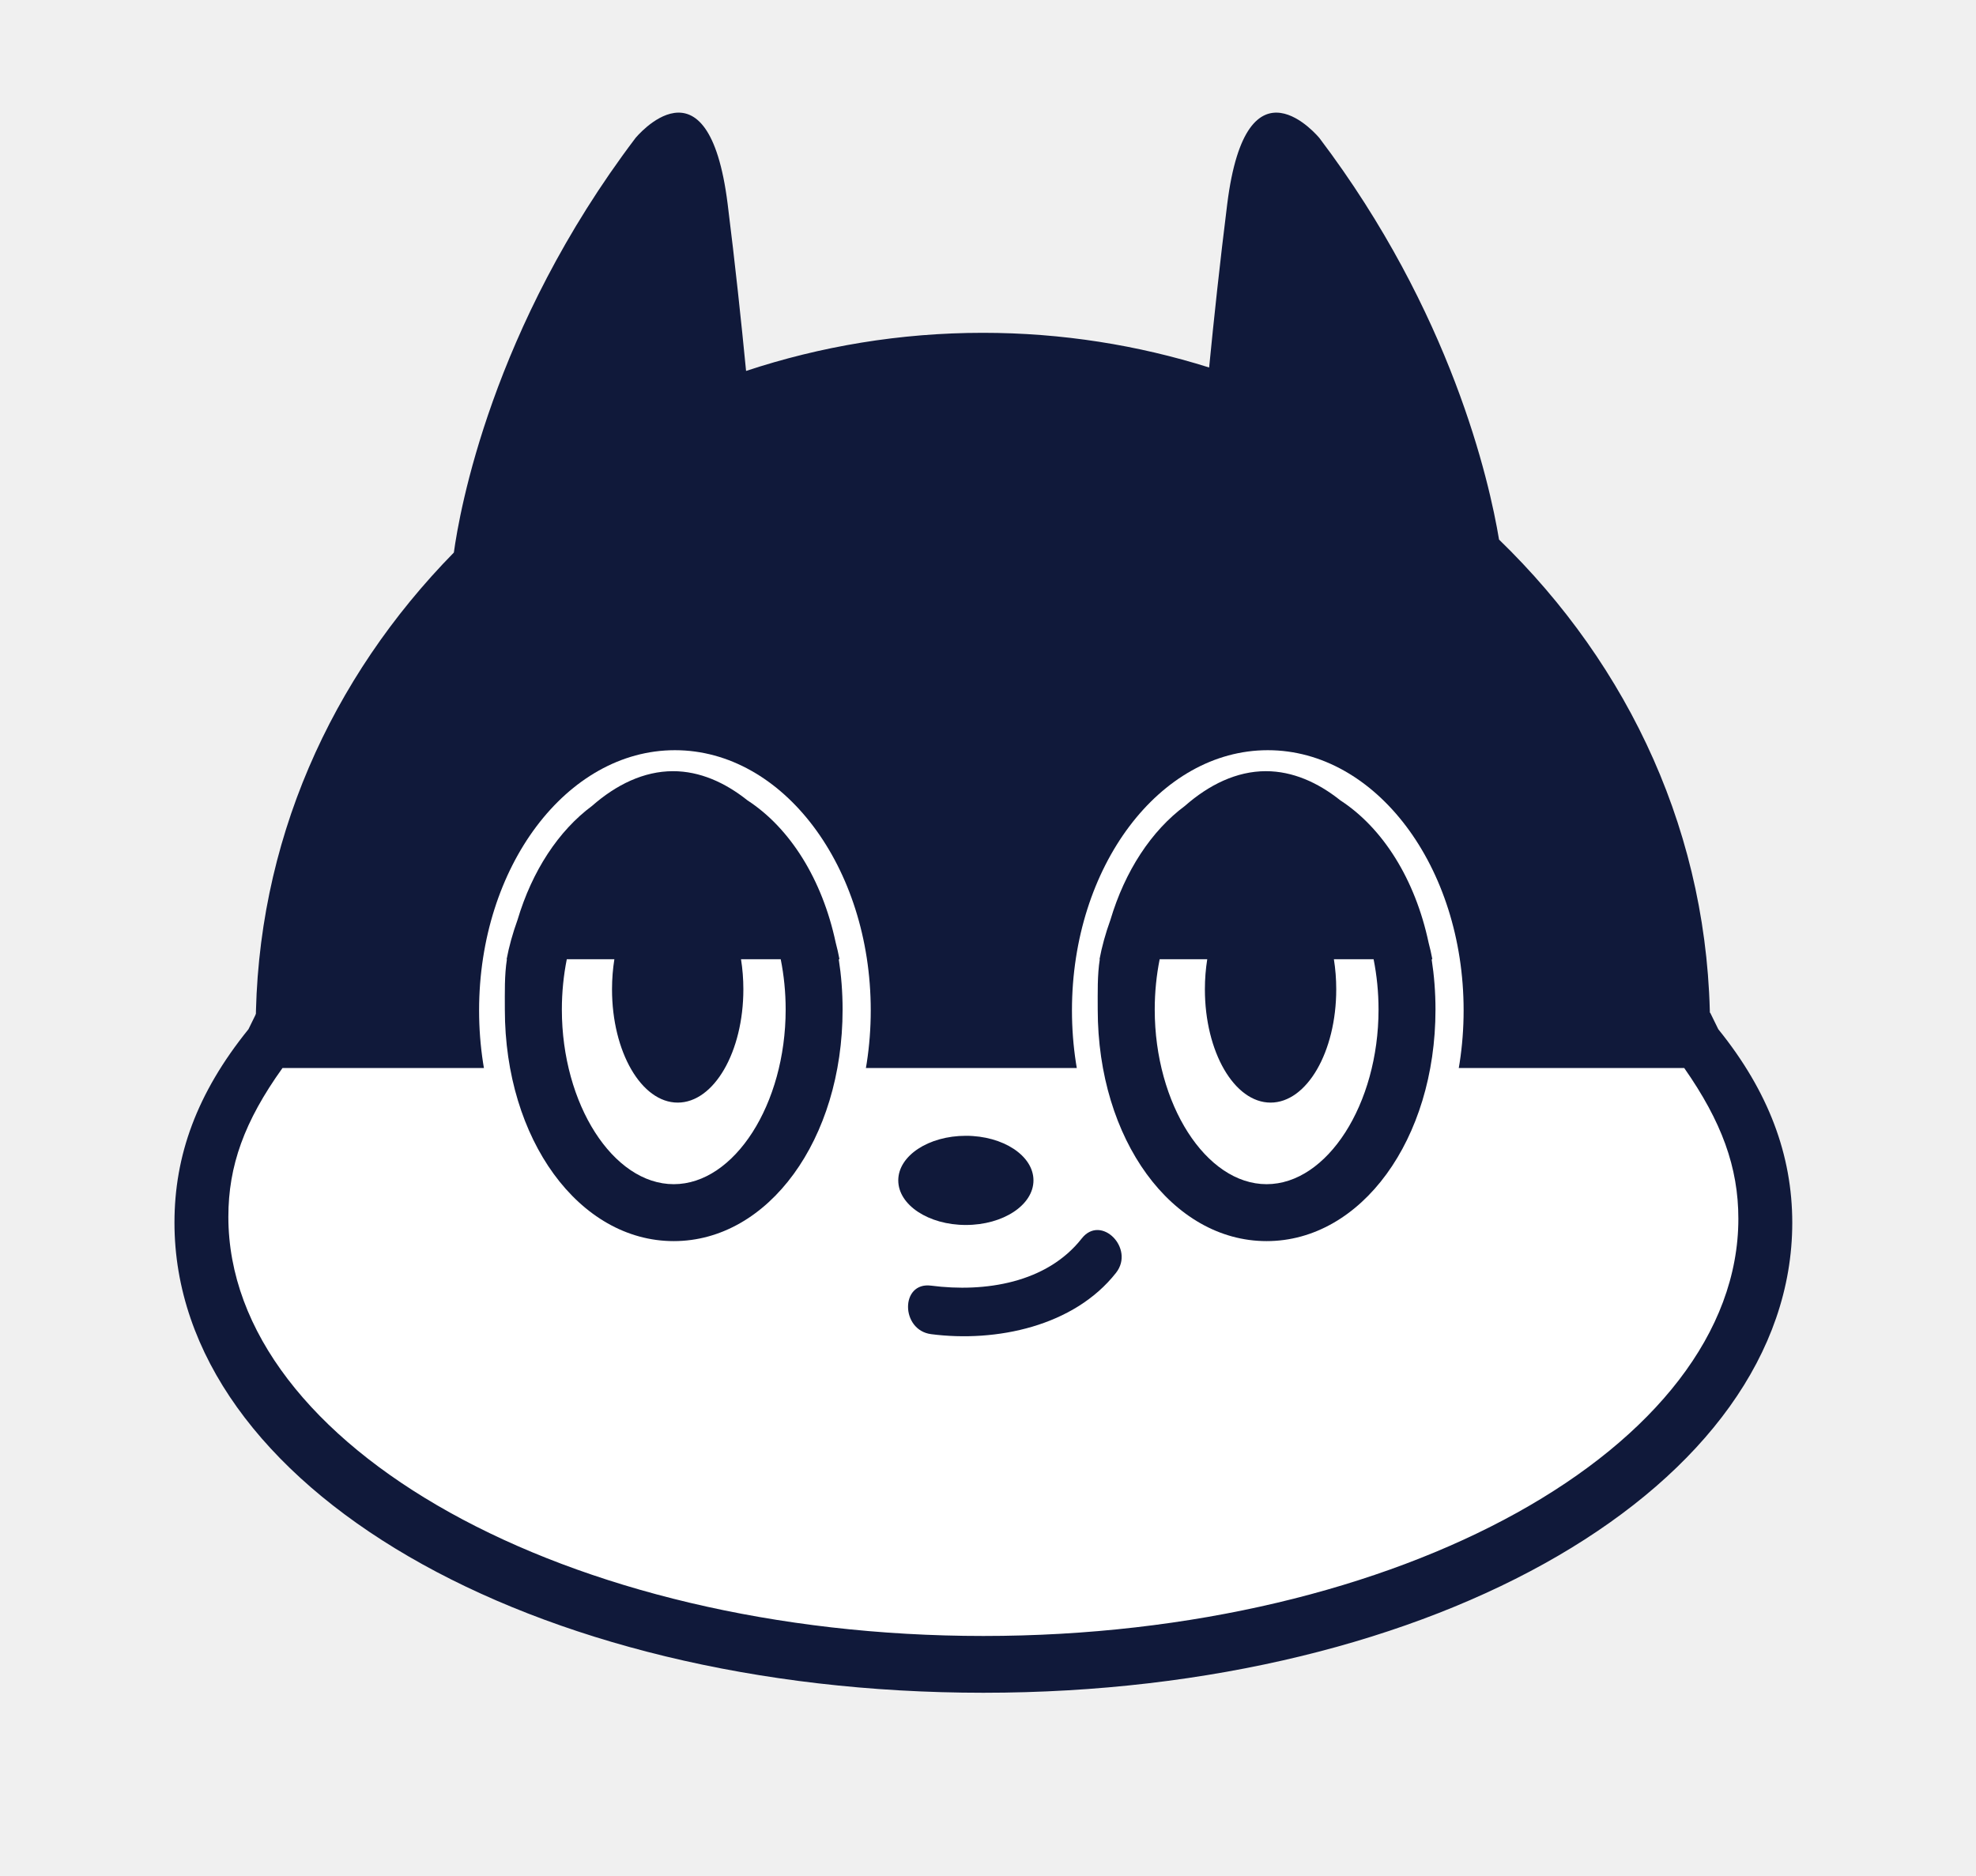
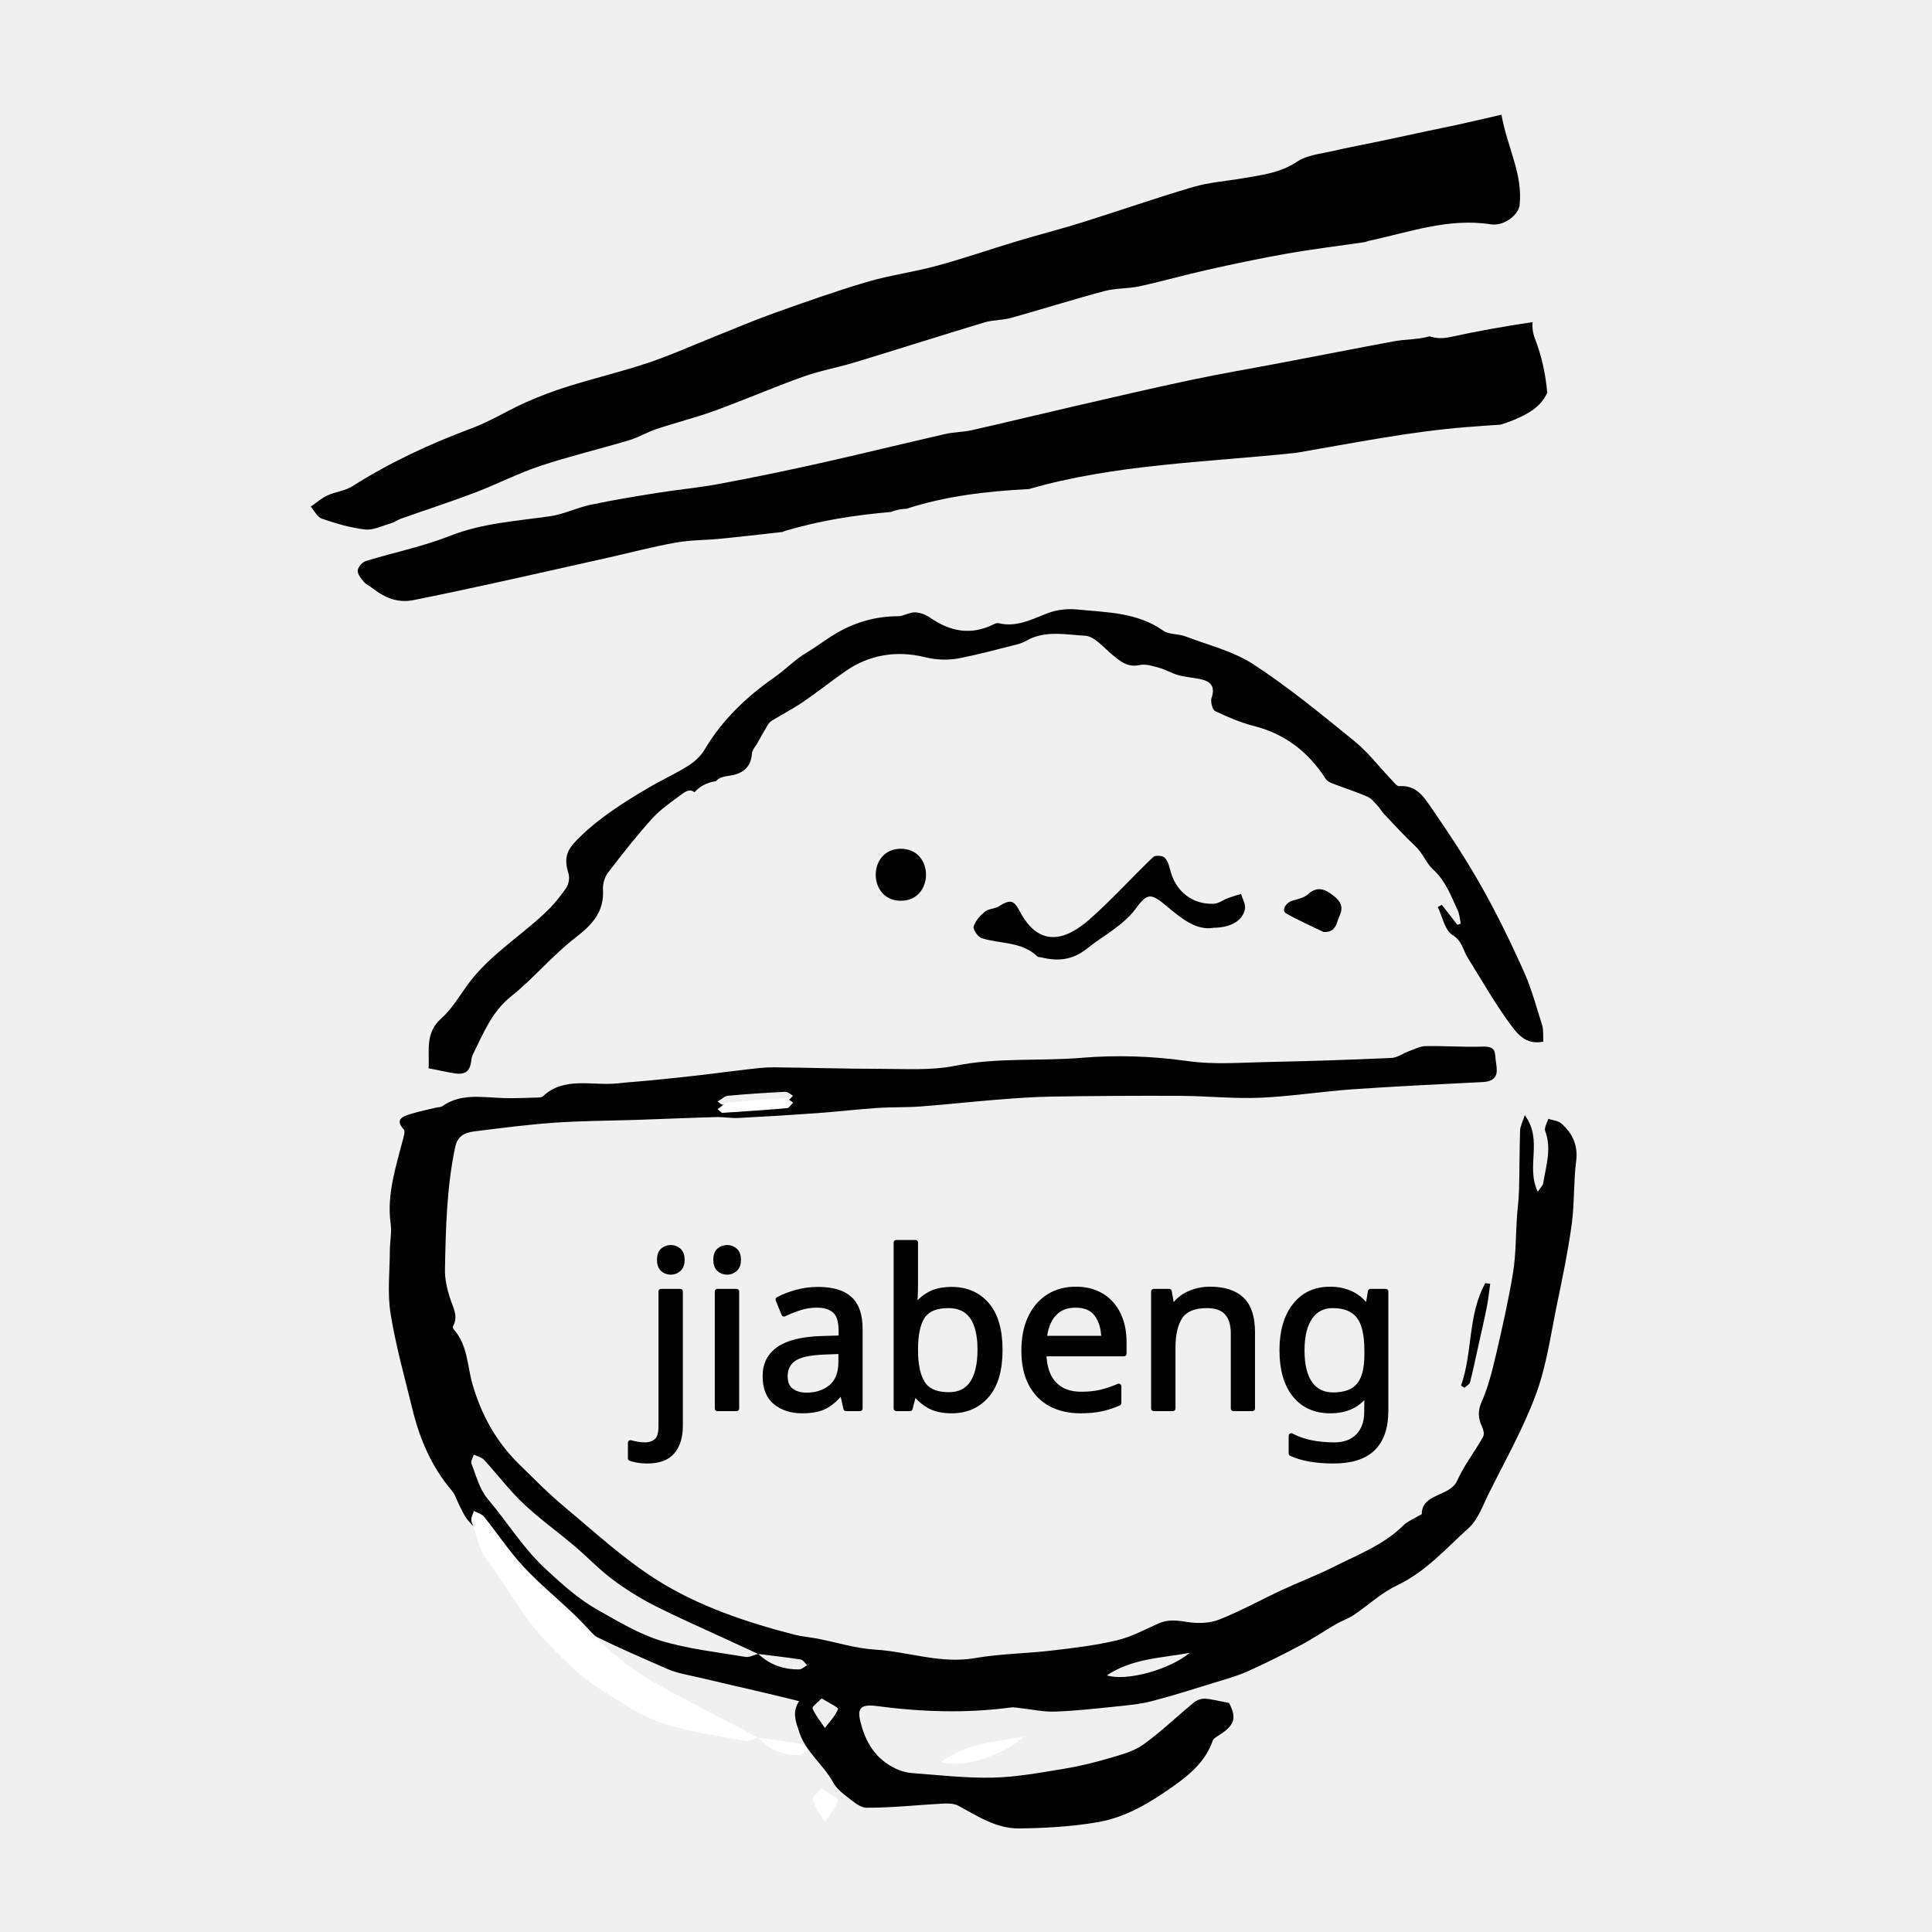
- <svg xmlns="http://www.w3.org/2000/svg" version="1.1" id="圖層_1" x="0px" y="0px" width="1108px" height="1052px" viewBox="0 0 1108 1052" enable-background="new 0 0 1108 1052" xml:space="preserve">
+ <svg xmlns="http://www.w3.org/2000/svg" version="1.1" id="圖層_1" x="0px" y="0px" width="400px" height="400.001px" viewBox="0 0 400 400.001" enable-background="new 0 0 400 400.001" xml:space="preserve">
+   <path fill-rule="evenodd" clip-rule="evenodd" d="M315.685,230.894c3.864,5.17,0.144,10.643,2.704,15.829  c0.589-0.892,1.047-1.289,1.114-1.734c0.571-3.579,1.787-7.125,0.421-10.803c-0.266-0.71,0.391-1.688,0.626-2.544  c0.904,0.297,2.052,0.388,2.675,0.934c2.434,2.132,3.511,4.645,3.103,7.821c-0.555,4.328-0.332,8.739-0.917,13.066  c-0.74,5.453-1.866,10.873-2.993,16.282c-1.316,6.326-2.166,12.813-4.402,18.893c-2.628,7.136-6.488,13.924-9.902,20.83  c-1.19,2.398-2.111,5.159-4.1,6.946c-4.661,4.19-8.744,8.947-14.854,11.87c-3.267,1.562-5.923,4.1-8.925,6.116  c-1.098,0.733-2.449,1.171-3.607,1.844c-2.482,1.439-4.844,3.05-7.386,4.402c-3.591,1.904-7.243,3.735-10.98,5.409  c-2.166,0.967-4.53,1.61-6.837,2.321c-4.333,1.33-8.647,2.725-13.048,3.854c-2.442,0.626-5.035,0.85-7.579,1.112  c-4.12,0.424-8.252,0.887-12.391,1.03c-2.334,0.079-4.693-0.455-7.043-0.703c-0.696-0.073-1.422-0.248-2.095-0.157  c-9.25,1.244-18.476,0.936-27.688-0.284c-3.244-0.429-4.16,0.315-3.458,3.158c1.016,4.108,2.958,7.762,7.444,9.846  c0.992,0.46,2.155,0.788,3.27,0.87c5.571,0.403,11.163,1.065,16.727,0.939c4.886-0.109,9.768-1.028,14.604-1.812  c3.207-0.52,6.387-1.298,9.485-2.208c2.442-0.717,5.101-1.426,7.034-2.813c3.744-2.687,7.021-5.878,10.564-8.783  c0.556-0.456,1.541-0.782,2.283-0.726c1.554,0.118,3.076,0.534,4.935,0.89c1.661,3.221,1.204,4.65-2.54,6.967  c-0.345,0.215-0.742,0.516-0.854,0.844c-1.348,3.958-4.362,6.731-7.934,9.263c-4.823,3.421-9.875,6.589-15.991,7.623  c-5.265,0.894-10.712,1.209-16.085,1.271c-4.825,0.055-8.675-2.557-12.634-4.69c-0.832-0.45-2.064-0.514-3.093-0.459  c-5.306,0.282-10.605,0.877-15.906,0.864c-1.516-0.004-3.117-1.583-4.505-2.617c-0.993-0.74-1.922-1.682-2.481-2.699  c-1.98-3.604-5.648-6.253-6.959-10.311c-0.697-2.161-1.568-4.051-0.042-6.438c-2.594-0.631-4.944-1.217-7.304-1.771  c-4.436-1.04-8.885-2.043-13.314-3.103c-2.224-0.53-4.574-0.881-6.604-1.772c-6.523-2.874-13.146-5.651-19.283-9.084  c-3.555-1.991-6.458-5.011-9.277-7.853c-4.413-4.453-8.54-9.125-12.698-13.767c-0.835-0.932-1.293-2.132-1.88-3.226  c-0.523-0.979-0.786-2.114-1.503-2.96c-4.31-5.068-6.711-10.838-8.199-16.94c-1.602-6.572-3.454-13.123-4.521-19.769  c-0.685-4.267-0.17-8.684-0.145-13.033c0.011-1.869,0.414-3.766,0.162-5.601c-0.837-6.118,1.135-11.876,2.626-17.704  c0.148-0.587,0.403-1.434,0.081-1.789c-1.926-2.115-0.153-2.721,1.639-3.259c1.658-0.494,3.372-0.85,5.064-1.255  c0.42-0.104,0.959-0.06,1.262-0.275c3.847-2.748,8.291-1.849,12.641-1.703c2.383,0.082,4.775-0.053,7.163-0.113  c0.349-0.009,0.822-0.032,1.022-0.224c4.423-4.213,10.259-2.144,15.496-2.709c2.359-0.253,4.734-0.402,7.098-0.638  c3.252-0.323,6.507-0.66,9.753-1.032c3.303-0.381,6.593-0.839,9.896-1.213c1.834-0.206,3.684-0.452,5.523-0.436  c7.346,0.063,14.689,0.317,22.033,0.313c5.209-0.004,10.6,0.379,15.591-0.631c8.664-1.757,17.427-0.925,26.111-1.648  c7.222-0.599,14.633-0.378,21.995,0.671c5.531,0.786,11.319,0.297,16.987,0.184c8.409-0.169,16.817-0.45,25.218-0.829  c1.22-0.057,2.378-0.943,3.592-1.383c1.147-0.417,2.324-1.047,3.502-1.07c3.875-0.069,7.76,0.231,11.629,0.105  c1.824-0.062,2.695,0.267,2.783,1.902c0.051,1.007,0.307,2.008,0.307,3.013c-0.004,1.616-1.047,2.327-2.867,2.422  c-8.954,0.463-17.915,0.868-26.856,1.492c-6.433,0.45-12.824,1.48-19.262,1.756c-5.483,0.229-11.006-0.361-16.512-0.389  c-8.87-0.044-17.744,0.013-26.614,0.149c-3.85,0.059-7.697,0.354-11.536,0.657c-5.214,0.415-10.413,1.001-15.629,1.388  c-2.993,0.226-6.019,0.112-9.017,0.315c-4.11,0.277-8.204,0.764-12.314,1.06c-5.451,0.396-10.909,0.729-16.371,1.008  c-1.562,0.079-3.149-0.224-4.718-0.182c-5.396,0.149-10.791,0.39-16.186,0.57c-5.735,0.193-11.483,0.191-17.2,0.591  c-5.577,0.389-11.132,1.109-16.676,1.814c-2.075,0.267-3.431,1.005-3.921,3.359c-1.734,8.334-1.92,16.732-2.088,25.141  c-0.04,2.001,0.414,4.065,1.041,6.002c0.626,1.942,1.804,3.75,0.62,5.825c-0.091,0.158,0.023,0.492,0.168,0.66  c2.933,3.345,2.765,7.571,3.877,11.368c1.835,6.281,4.831,11.843,9.732,16.625c3.057,2.985,6.048,6.043,9.357,8.797  c6.235,5.192,12.219,10.76,19.158,15.127c8.527,5.367,18.411,8.718,28.523,11.311c1.526,0.391,3.143,0.498,4.703,0.799  c3.948,0.768,7.851,2.019,11.834,2.26c6.942,0.423,13.58,3.011,20.784,1.756c5.177-0.904,10.542-0.932,15.791-1.55  c4.544-0.532,9.124-1.076,13.535-2.121c3.013-0.713,5.788-2.25,8.622-3.501c1.953-0.861,3.775-0.653,5.878-0.305  c2.117,0.354,4.687,0.293,6.608-0.467c4.49-1.77,8.685-4.114,13.047-6.145c3.498-1.63,7.154-3.005,10.586-4.73  c5.074-2.551,10.528-4.626,14.531-8.618c0.848-0.843,2.123-1.355,3.204-2.016c0.219-0.137,0.642-0.259,0.642-0.388  c-0.011-4.257,5.842-3.588,7.295-6.826c1.426-3.177,3.666-6.063,5.398-9.146c0.308-0.544,0.067-1.467-0.227-2.108  c-0.791-1.729-0.912-3.233-0.071-5.128c1.358-3.077,2.178-6.37,2.935-9.624c1.329-5.695,2.633-11.408,3.57-17.162  c0.609-3.748,0.538-7.581,0.794-11.376c0.126-1.86,0.388-3.717,0.438-5.58c0.114-4.154,0.089-8.313,0.223-12.467  C314.747,233.189,315.219,232.354,315.685,230.894z M156.975,342.439c-2.071-0.957-4.143-1.913-6.211-2.874  c-5.139-2.386-10.356-4.646-15.379-7.207c-3.067-1.564-5.996-3.416-8.689-5.445c-2.787-2.104-5.156-4.627-7.81-6.874  c-3.476-2.943-7.249-5.631-10.519-8.736c-2.971-2.816-5.401-6.071-8.157-9.071c-0.476-0.515-1.396-0.715-2.11-1.062  c-0.179,0.631-0.688,1.364-0.486,1.879c0.988,2.494,1.648,5.267,3.383,7.313c4.096,4.829,7.283,10.182,12.127,14.633  c3.363,3.09,6.666,6.113,10.732,8.382c4.176,2.329,8.361,4.907,12.961,6.313c5.611,1.716,11.649,2.363,17.529,3.355  c0.797,0.135,1.743-0.412,2.631-0.624c2.3,2.165,5.148,3.267,8.506,3.208c0.551-0.011,1.089-0.567,1.632-0.873  c-0.442-0.405-0.829-1.091-1.337-1.171C162.858,343.123,159.911,342.806,156.975,342.439z M229.155,346.865  c4.085,1.313,13.052-1.218,17.147-4.648C240.234,343.297,234.43,343.375,229.155,346.865z M148.561,228.063  c0.719,0.494,0.861,0.677,0.992,0.669c4.472-0.261,8.945-0.511,13.411-0.857c0.441-0.032,0.826-0.658,1.238-1.008  c-0.54-0.288-1.098-0.845-1.616-0.819c-3.963,0.193-7.927,0.456-11.875,0.817C150.032,226.927,149.422,227.565,148.561,228.063z   M170.12,351.638c-0.794,0.843-2.054,1.696-1.89,2.087c0.6,1.43,1.674,2.704,2.566,4.037c0.966-1.291,2.143-2.515,2.723-3.928  C173.642,353.54,171.559,352.546,170.12,351.638z" />
+   <path fill-rule="evenodd" clip-rule="evenodd" d="M320.34,81.319c-0.324-3.786-1.131-7.528-2.515-11.125  c-0.492-1.272-0.627-2.439-0.513-3.499c-5.748,0.839-11.475,1.867-17.189,3.111c-1.549,0.339-2.941,0.217-4.182-0.176  c-0.044,0.013-0.088,0.027-0.133,0.04c-2.271,0.649-4.749,0.542-7.096,0.976c-7.65,1.41-15.283,2.918-22.926,4.372  c-6.457,1.229-12.94,2.323-19.367,3.682c-8.123,1.718-16.209,3.62-24.304,5.483c-6.974,1.605-13.926,3.303-20.905,4.881  c-1.811,0.41-3.72,0.381-5.529,0.795c-8.707,1.989-17.381,4.134-26.098,6.08c-6.881,1.537-13.791,2.96-20.723,4.256  c-4.23,0.788-8.533,1.173-12.787,1.854c-4.621,0.738-9.246,1.495-13.82,2.465c-2.832,0.601-5.525,1.961-8.368,2.369  c-6.994,1.003-14.017,1.415-20.761,4.078c-5.609,2.214-11.611,3.417-17.399,5.201c-0.721,0.224-1.594,1.224-1.661,1.935  c-0.071,0.733,0.652,1.642,1.218,2.313c0.489,0.58,1.264,0.917,1.877,1.4c2.479,1.951,5.225,3.08,8.41,2.442  c5.557-1.111,11.101-2.291,16.636-3.504c7.945-1.743,15.877-3.539,23.813-5.319c4.632-1.041,9.229-2.256,13.897-3.091  c3.037-0.542,6.176-0.498,9.261-0.799c3.859-0.376,7.711-0.826,11.565-1.257c0.422-0.049,0.847-0.097,1.27-0.146  c0.146-0.052,0.267-0.128,0.422-0.174c7.203-2.187,14.591-3.324,22.042-3.966c0.801-0.323,1.673-0.565,2.67-0.624  c0.183-0.011,0.363-0.029,0.547-0.042c8.017-2.615,16.612-3.629,25.342-4.076c17.771-5.155,36.915-5.538,55.33-7.5  c11.778-2.014,23.509-4.402,35.442-5.344c2.279-0.181,4.558-0.339,6.841-0.481c0.858-0.281,1.724-0.553,2.557-0.894  C316.357,85.747,319.007,84.25,320.34,81.319z" />
+   <path fill-rule="evenodd" clip-rule="evenodd" d="M310.866,23.746c1.194,6.748,4.457,12.308,3.755,18.724  c-0.227,2.044-3.259,4.402-5.987,3.974c-8.748-1.373-16.851,1.645-25.146,3.397c-0.347,0.073-0.673,0.252-1.022,0.303  c-5.313,0.78-10.654,1.423-15.944,2.351c-5.506,0.967-10.984,2.132-16.444,3.347c-4.736,1.058-9.408,2.396-14.147,3.429  c-2.396,0.521-4.95,0.37-7.308,0.999c-6.469,1.724-12.858,3.755-19.311,5.553c-1.782,0.498-3.74,0.397-5.506,0.931  c-8.961,2.697-17.872,5.549-26.826,8.267c-3.541,1.077-7.222,1.727-10.697,2.971c-6.151,2.197-12.156,4.807-18.297,7.043  c-3.952,1.438-8.059,2.456-12.053,3.782c-1.93,0.64-3.709,1.739-5.649,2.321c-6.122,1.831-12.355,3.307-18.415,5.323  c-4.618,1.539-8.993,3.806-13.556,5.535c-5.046,1.914-10.184,3.581-15.271,5.381c-0.749,0.267-1.421,0.773-2.181,0.994  c-1.758,0.511-3.607,1.442-5.311,1.251c-3.023-0.345-6.019-1.249-8.916-2.237c-0.939-0.319-1.541-1.634-2.298-2.491  c1.144-0.786,2.212-1.741,3.452-2.321c1.654-0.768,3.639-0.936,5.145-1.89c7.769-4.924,16.021-8.771,24.634-11.976  c3.914-1.454,7.52-3.729,11.353-5.43c2.905-1.293,5.905-2.414,8.943-3.357c5.449-1.695,11.017-3.02,16.426-4.834  c4.601-1.541,9.043-3.557,13.557-5.356c4.146-1.652,8.252-3.417,12.452-4.913c6.368-2.271,12.749-4.542,19.23-6.453  c4.741-1.397,9.7-2.045,14.475-3.347c5.532-1.501,10.954-3.389,16.443-5.041c4.512-1.356,9.084-2.517,13.579-3.924  c7.688-2.404,15.297-5.075,23.025-7.341c3.338-0.978,6.894-1.216,10.348-1.814c3.868-0.671,7.709-1.102,11.193-3.448  c1.986-1.337,4.753-1.579,7.209-2.148c3.433-0.799,6.906-1.437,10.358-2.161c3.173-0.664,6.343-1.365,9.515-2.039  c2.075-0.441,4.159-0.844,6.229-1.304C304.828,25.145,307.746,24.463,310.866,23.746z" />
+   <path fill-rule="evenodd" clip-rule="evenodd" d="M319.28,212.241c-1.187-3.806-2.25-7.69-3.877-11.313  c-2.653-5.892-5.487-11.726-8.662-17.347c-3.111-5.52-6.607-10.838-10.211-16.055c-1.592-2.306-3.196-5.07-6.846-4.757  c-0.487,0.04-1.095-0.812-1.579-1.318c-2.561-2.679-4.846-5.691-7.694-8.011c-6.776-5.512-13.554-11.096-20.845-15.864  c-4.201-2.745-9.385-4.009-14.168-5.83c-1.466-0.557-3.366-0.327-4.563-1.173c-5.405-3.817-11.697-3.778-17.817-4.384  c-1.968-0.195-4.154,0.032-5.994,0.724c-3.334,1.253-6.472,3.025-10.234,2.119c-0.31-0.075-0.722,0.053-1.026,0.206  c-4.662,2.338-8.969,1.564-13.133-1.32c-0.902-0.624-2.092-1.105-3.164-1.138c-1.172-0.031-2.357,0.789-3.541,0.797  c-4.556,0.029-8.771,1.201-12.68,3.472c-1.707,0.992-3.301,2.18-4.953,3.267c-1.004,0.662-2.07,1.24-3.022,1.966  c-1.701,1.297-3.263,2.781-5.011,4.005c-5.762,4.035-10.742,8.771-14.365,14.887c-0.773,1.306-2.012,2.489-3.303,3.306  c-2.624,1.656-5.473,2.951-8.155,4.521c-5.296,3.102-10.468,6.362-14.855,10.756c-2.346,2.351-2.853,3.984-1.871,7.132  c0.273,0.877,0.019,2.216-0.511,2.985c-1.249,1.81-2.672,3.551-4.271,5.061c-5.429,5.132-11.965,9.067-16.378,15.305  c-1.621,2.292-3.124,4.787-5.19,6.616c-3.467,3.065-2.378,6.854-2.635,10.321c2.084,0.407,3.707,0.773,5.345,1.036  c2.353,0.378,3.298-0.438,3.536-2.881c0.039-0.416,0.203-0.843,0.395-1.221c2.122-4.241,3.806-8.62,7.796-11.803  c4.683-3.738,8.563-8.492,13.302-12.146c3.488-2.691,6-5.319,5.742-9.976c-0.065-1.159,0.334-2.584,1.029-3.494  c2.948-3.858,5.952-7.691,9.209-11.284c1.762-1.944,4.041-3.433,6.153-5.035c0.91-0.689,1.787-1.005,2.55-0.338  c1.054-1.196,2.549-2.029,4.445-2.296c0.551-0.707,1.56-0.965,2.8-1.14c2.597-0.364,4.451-1.596,4.655-4.579  c0.055-0.773,0.759-1.505,1.175-2.252c0.629-1.124,1.245-2.254,1.909-3.357c0.254-0.425,0.551-0.897,0.952-1.146  c2.163-1.337,4.438-2.5,6.534-3.928c3.017-2.054,5.867-4.352,8.872-6.427c4.962-3.427,10.638-4.24,16.26-2.872  c2.649,0.646,5.019,0.69,7.472,0.202c3.946-0.786,7.838-1.85,11.744-2.832c0.671-0.168,1.333-0.441,1.937-0.779  c3.866-2.177,8.119-1.22,12.107-1.01c1.946,0.104,3.839,2.443,5.63,3.923c1.682,1.388,3.184,2.698,5.693,2.149  c1.258-0.273,2.737,0.216,4.056,0.582c1.337,0.37,2.564,1.135,3.901,1.503c1.443,0.399,2.965,0.507,4.44,0.799  c2.195,0.434,3.322,1.435,2.471,3.948c-0.259,0.766,0.175,2.424,0.757,2.704c2.584,1.238,5.269,2.38,8.037,3.086  c6.486,1.657,11.288,5.418,14.855,10.96c0.263,0.408,0.806,0.711,1.28,0.894c2.443,0.939,4.942,1.74,7.346,2.771  c0.818,0.35,1.444,1.192,2.095,1.871c0.479,0.501,0.805,1.146,1.282,1.648c2.157,2.275,4.257,4.613,6.551,6.744  c1.532,1.424,2.34,3.634,3.569,4.73c2.731,2.438,3.764,5.513,5.186,8.507c0.398,0.843,0.441,1.854,0.643,2.787l-0.697,0.253  c-1.079-1.388-2.16-2.773-3.238-4.161c-0.275,0.162-0.551,0.322-0.826,0.483c0.971,1.993,1.446,4.798,3.04,5.775  c2.054,1.26,2.163,3.127,3.151,4.701c2.859,4.554,5.504,9.263,8.675,13.586c1.488,2.028,3.301,4.591,6.983,3.792  C319.452,214.464,319.604,213.279,319.28,212.241z" />
  <g>
    <g>
-       <path fill="#FFFFFF" d="M151.072,591c-24.424,30-38.133,58.372-38.133,95.015c0,139.362,196.313,248.412,438.468,248.412    c242.176,0,438.452-107.076,438.452-246.438c0-36.658-13.694-66.989-38.11-96.989H151.072z" />
-       <path fill="#10193A" d="M551.407,949.386c-254.345,0-453.577-115.813-453.577-263.666c0-37.498,12.409-72.485,41.49-108.479    l4.532-9.241h815.115l4.525,9.241c28.308,35.016,41.483,70.755,41.483,108.551C1004.977,832.571,805.744,949.386,551.407,949.386z     M158.401,599c-21.483,30-30.352,54.94-30.352,83.468c0,128.719,189.919,235.067,423.357,235.067    c233.438,0,423.343-106.316,423.343-233.992c0-28.972-9.396-54.543-30.352-84.543H158.401z" />
+       <path d="M186.517,186.493c6.941,0,6.941-10.764,0-10.764S179.575,186.493,186.517,186.493L186.517,186.493z" />
    </g>
-     <path fill="#10193A" d="M840.556,302.62c-5.446-32.731-26.717-127.384-100.719-225.19c0,0-40.82-49.907-51.695,36.998   c-4.089,32.654-7.49,64.561-10.146,91.682c-39.929-12.555-82.542-19.449-126.837-19.449c-46.513,0-91.171,7.588-132.814,21.384   c-2.679-27.537-6.139-60.166-10.328-93.616c-10.877-86.904-51.696-36.998-51.696-36.998   c-80.703,106.664-98.688,209.55-101.827,232.463c-68.835,70.2-111.1,162.684-111.1,266.789c0,2.804,0.161,6.317,0.205,6.317H958.64   c0.059,0,0.227-3.514,0.227-6.317C958.866,468.972,913.666,373.484,840.556,302.62z" />
-     <path fill="#FFFFFF" d="M488.252,566.68c0,80.572-49.155,145.925-109.814,145.925c-60.629,0-109.799-65.353-109.799-145.925   c0-80.601,49.17-145.932,109.799-145.932C439.097,420.748,488.252,486.079,488.252,566.68z" />
-     <path fill="#10193A" d="M470.313,538h0.405c-0.573-3.085-1.294-6.245-2.145-9.452c-7.563-35.461-25.618-64.183-49.479-79.691   c-12.588-10.04-26.737-16.341-41.703-16.341c-16.442,0-31.904,7.619-45.39,19.453c-18.823,13.977-33.603,36.448-41.796,63.917   c-2.73,7.558-4.802,15.028-6.122,22.115h0.155c-1.409,9.057-1.156,18.489-1.156,28.205c0,72.827,41.6,129.873,94.696,129.873   c53.112,0,94.688-57.046,94.688-129.873C472.469,556.489,471.723,547.057,470.313,538z M377.78,664.15   c-34.016,0-62.731-44.863-62.731-97.945c0-9.756,0.973-19.232,2.767-28.205h26.677c-0.854,5.367-1.318,11.012-1.318,16.848   c0,35.096,16.504,63.549,36.832,63.549c20.331,0,36.819-28.454,36.819-63.549c0-5.835-0.465-11.48-1.317-16.848h22.264   c1.796,8.973,2.77,18.449,2.77,28.205C440.541,619.287,411.796,664.15,377.78,664.15z" />
-     <path fill="#FFFFFF" d="M820.693,566.68c0,80.572-49.162,145.925-109.807,145.925c-60.637,0-109.807-65.353-109.807-145.925   c0-80.601,49.17-145.932,109.807-145.932C771.531,420.748,820.693,486.079,820.693,566.68z" />
-     <path fill="#10193A" d="M802.764,538h0.396c-0.565-3.042-1.273-6.156-2.108-9.316c-7.548-35.524-25.625-64.301-49.519-79.829   c-12.586-10.039-26.734-16.34-41.697-16.34c-16.451,0-31.92,7.624-45.409,19.465c-18.826,13.986-33.604,36.47-41.792,63.953   c-2.722,7.542-4.785,14.996-6.102,22.067h0.148c-1.409,9.057-1.156,18.489-1.156,28.205c0,72.827,41.6,129.873,94.696,129.873   c53.104,0,94.697-57.046,94.697-129.873C804.919,556.489,804.172,547.057,802.764,538z M710.222,664.15   c-34.016,0-62.731-44.863-62.731-97.945c0-9.756,0.973-19.232,2.767-28.205h26.677c-0.854,5.367-1.318,11.012-1.318,16.848   c0,35.096,16.497,63.549,36.834,63.549c20.336,0,36.817-28.454,36.817-63.549c0-5.835-0.464-11.48-1.317-16.848h22.264   c1.795,8.973,2.77,18.449,2.77,28.205C772.982,619.287,744.23,664.15,710.222,664.15z" />
-     <path fill="#10193A" d="M579.495,662.012c0,13.811-16.978,25.015-37.913,25.015c-20.929,0-37.899-11.205-37.899-25.015   c0-13.804,16.971-25.001,37.899-25.001C562.518,637.01,579.495,648.208,579.495,662.012z" />
-     <path fill="#10193A" d="M522.1,748.262c36.476,4.723,80.141-4.387,103.711-34.432c10.687-13.628-8.424-33.023-19.241-19.242   c-19.6,25.001-54.39,30.374-84.47,26.468C504.748,718.809,504.953,746.036,522.1,748.262L522.1,748.262z" />
+   </g>
+   <path fill-rule="evenodd" clip-rule="evenodd" d="M251.266,192.086c-3.626,0.639-6.74-1.997-9.744-4.497  c-3.153-2.62-3.919-2.801-6.266,0.397c-2.707,3.691-6.768,5.646-10.2,8.407c-2.985,2.398-6.042,2.679-9.481,1.816  c-0.259-0.065-0.612-0.011-0.771-0.166c-3.251-3.158-7.691-2.573-11.553-3.804c-0.78-0.248-1.838-1.793-1.657-2.424  c0.335-1.169,1.35-2.272,2.343-3.082c0.746-0.609,2.003-0.557,2.856-1.083c2.384-1.467,3.085-1.362,4.36,1.06  c3.866,7.342,9.204,6.253,14.443,1.619c4.592-4.058,8.715-8.643,13.15-12.886c0.416-0.399,1.863-0.327,2.334,0.089  c0.653,0.576,0.967,1.652,1.193,2.573c1.075,4.364,4.487,7.169,8.972,7.018c1.03-0.033,2.024-0.817,3.055-1.202  c0.868-0.324,1.766-0.568,2.651-0.846c0.294,1.045,0.988,2.168,0.805,3.124C257.3,190.582,254.898,192.05,251.266,192.086z" />
+   <path fill-rule="evenodd" clip-rule="evenodd" d="M274.014,192.956c-2.584-1.264-5.234-2.411-7.725-3.843  c-1.038-0.598-0.126-2.227,1.354-2.658c1.116-0.325,2.411-0.595,3.208-1.339c1.596-1.49,3.149-1.165,4.568-0.157  c1.482,1.053,3.04,2.285,1.943,4.594C276.678,190.99,276.726,193.093,274.014,192.956z" />
+   <path fill-rule="evenodd" clip-rule="evenodd" d="M302.49,286.863c2.46-6.884,1.35-14.609,5.037-21.203  c0.337,0.049,0.669,0.1,1.001,0.147c-0.228,1.6-0.383,3.213-0.698,4.796c-0.521,2.632-1.135,5.247-1.715,7.869  c-0.572,2.575-1.102,5.163-1.758,7.718c-0.113,0.443-0.762,0.753-1.165,1.122C302.957,287.164,302.722,287.015,302.49,286.863z" />
+   <path fill-rule="evenodd" clip-rule="evenodd" fill="#FFFFFF" d="M156.966,359.715c-0.877,0.265-1.823,0.887-2.62,0.733  c-5.88-1.127-11.918-1.864-17.529-3.815c-4.6-1.6-8.785-4.533-12.961-7.184c-4.066-2.58-7.369-6.02-10.732-9.535  c-4.844-5.064-8.031-11.152-12.127-16.646c-1.734-2.327-2.395-5.482-3.383-8.318c-0.201-0.585,0.308-1.42,0.486-2.139  c0.715,0.396,1.635,0.622,2.11,1.209c2.756,3.412,5.187,7.114,8.157,10.32c3.27,3.532,7.043,6.589,10.519,9.936  c2.653,2.557,5.022,5.429,7.81,7.821c2.693,2.309,5.622,4.417,8.689,6.196c5.022,2.911,10.24,5.484,15.379,8.199  c2.068,1.093,4.14,2.18,6.211,3.269L156.966,359.715z" />
+   <path fill-rule="evenodd" clip-rule="evenodd" fill="#FFFFFF" d="M194.887,364.796c5.276-3.971,11.079-4.06,17.146-5.289  C207.938,363.41,198.974,366.289,194.887,364.796z" />
+   <path fill-rule="evenodd" clip-rule="evenodd" fill="#FFFFFF" d="M148.561,229.645c0.861-0.567,1.472-1.293,2.15-1.362  c3.948-0.412,7.912-0.71,11.875-0.932c0.519-0.029,1.076,0.605,1.616,0.934c-0.412,0.397-0.797,1.108-1.238,1.146  c-4.466,0.393-8.939,0.679-13.411,0.976C149.422,230.414,149.279,230.206,148.561,229.645z" />
+   <path fill-rule="evenodd" clip-rule="evenodd" fill="#FFFFFF" d="M170.12,370.225c1.438,1.032,3.521,2.163,3.399,2.5  c-0.58,1.605-1.757,2.998-2.723,4.467c-0.893-1.516-1.967-2.966-2.566-4.591C168.066,372.154,169.326,371.184,170.12,370.225z" />
+   <path fill-rule="evenodd" clip-rule="evenodd" fill="#FFFFFF" d="M156.975,359.761c2.937,0.416,5.884,0.778,8.803,1.304  c0.508,0.091,0.895,0.87,1.337,1.333c-0.543,0.345-1.081,0.979-1.632,0.99c-3.357,0.067-6.206-1.186-8.513-3.66  C156.966,359.715,156.975,359.761,156.975,359.761z" />
+   <g>
+     <text transform="matrix(1 0 0 1 133.0254 291.6201)" stroke="#000000" stroke-width="1.076" stroke-linecap="round" stroke-linejoin="round" stroke-miterlimit="10" font-family="'Bahnschrift'" font-size="45.21">jiabeng</text>
  </g>
</svg>
